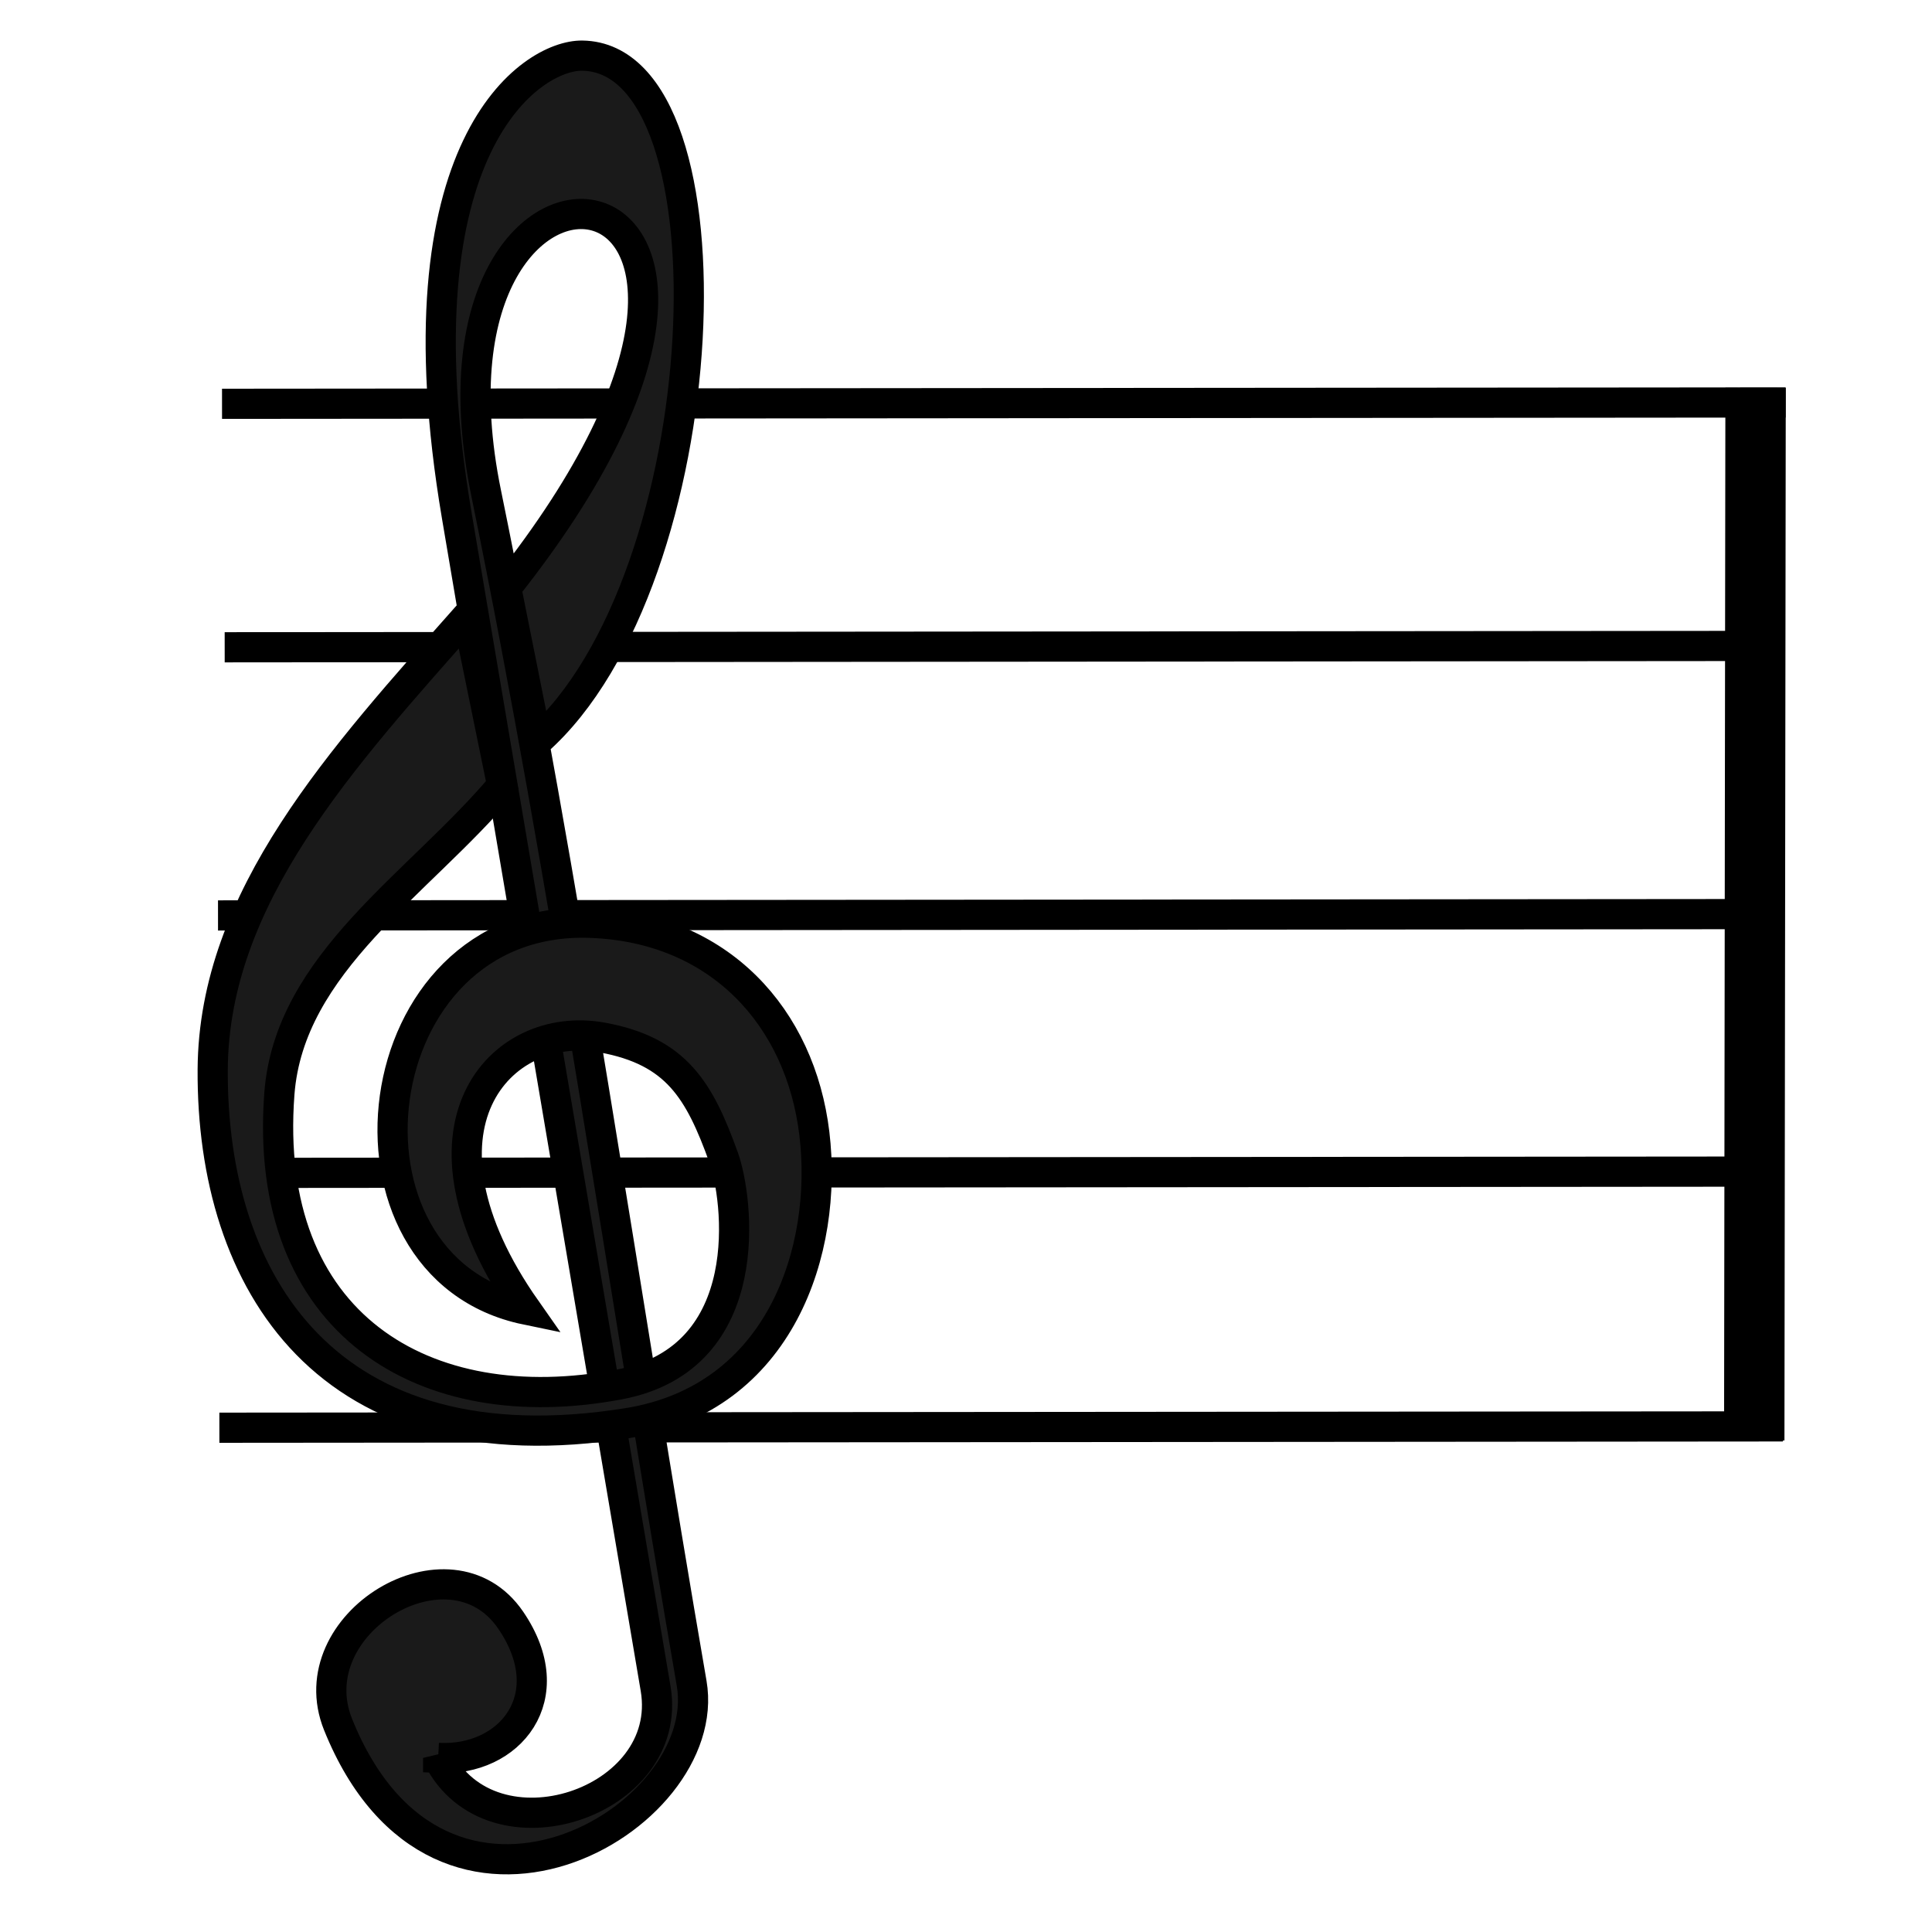
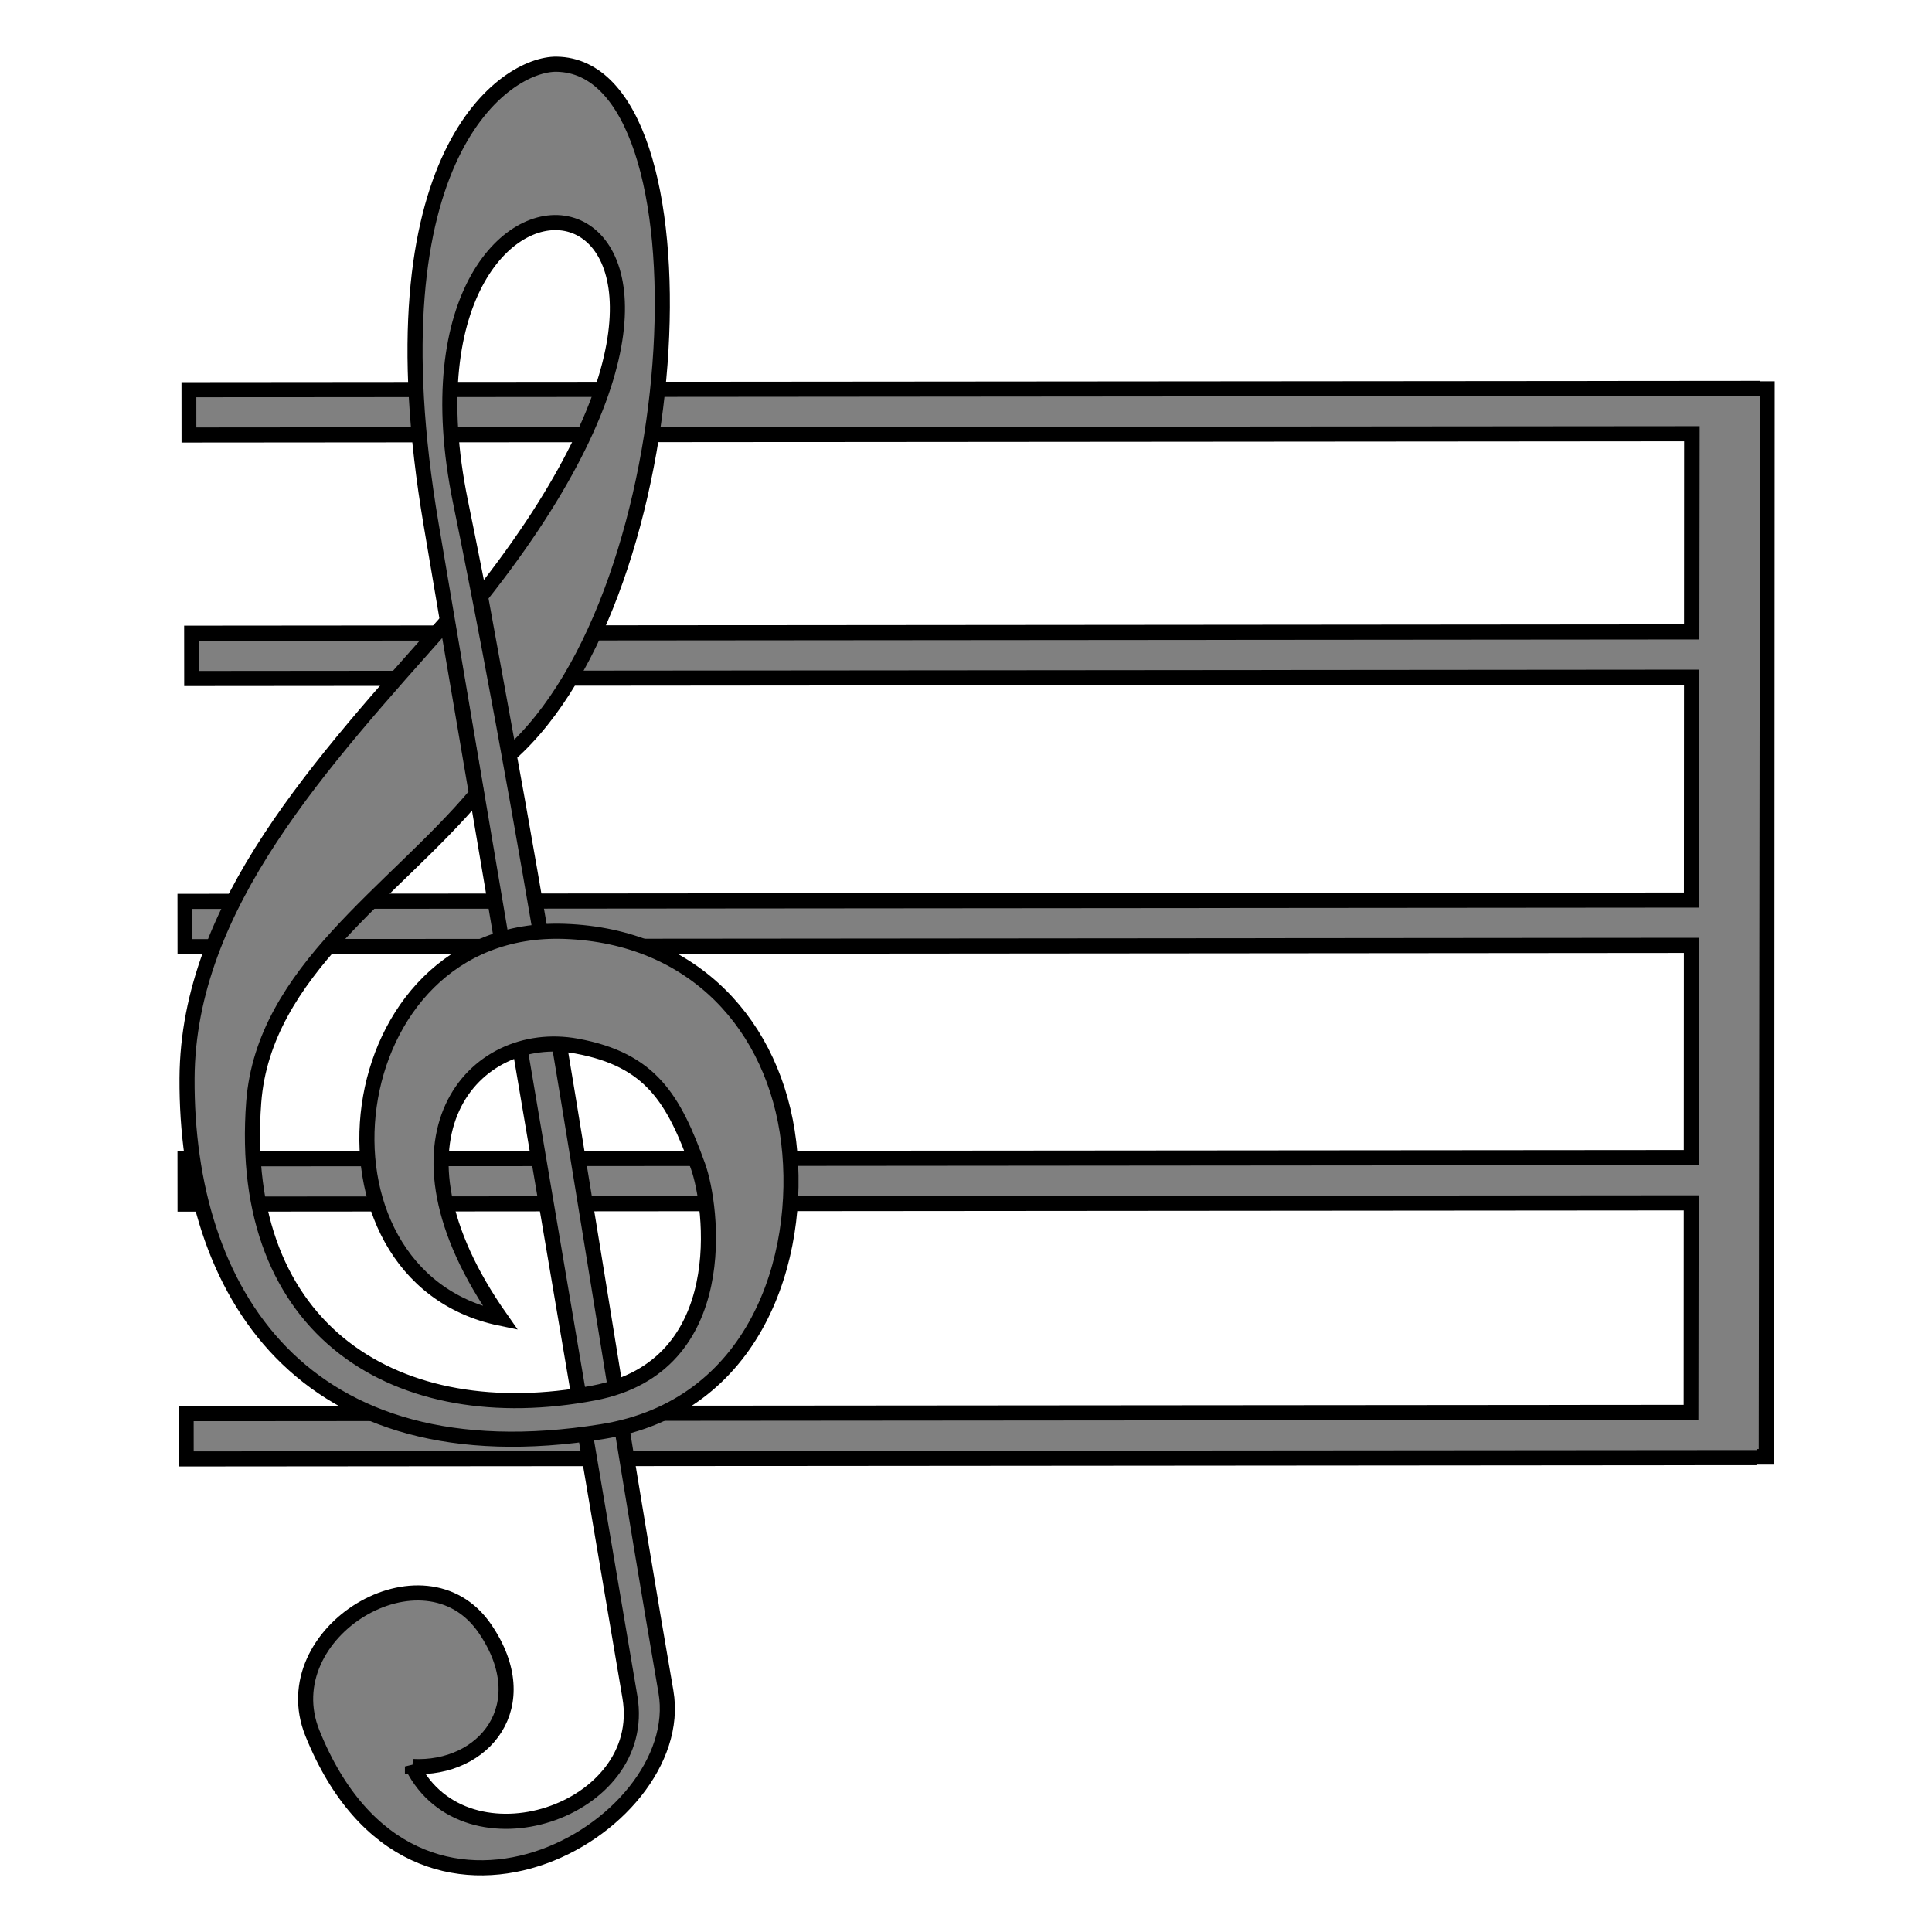
- <svg xmlns="http://www.w3.org/2000/svg" viewBox="0 0 64 64">
-   <g stroke="#000">
-     <path fill="none" d="M7.355 13.376l51.796-.044M7.443 21.442l51.442-.045M7.222 30.325l51.796-.045M7.222 38.854l51.796-.044M7.267 47.295l51.795-.044" />
-     <path fill="none" stroke-width="2" d="M58.156 12.846l-.044 34.87" />
-     <path fill="#1a1a1a" fill-rule="evenodd" d="M14.514 58.233c1.779 3.508 7.847 1.497 7.204-2.298L15.133 17.09c-2.08-12.276 2.477-15.27 4.154-15.247 5.271.071 4.535 17.382-1.502 22.715l-1.017-5.082c11.797-14.88-3.474-16.877-.663-3.138 2.688 13.139 4.538 26.281 6.806 39.421.782 4.525-8.32 9.787-11.711 1.37-1.347-3.341 3.71-6.404 5.718-3.458 1.737 2.546-.032 4.688-2.404 4.563z" />
-     <path fill="#1a1a1a" fill-rule="evenodd" d="M15.487 20.403C11.33 25.1 7.079 29.711 7.046 35.43c-.041 7.032 3.78 13.304 13.744 11.712 5.08-.812 6.648-5.754 6.187-9.59-.46-3.832-3.124-6.832-7.424-6.983-7.63-.27-8.926 11.408-2.122 12.816-4.2-5.98-.887-9.637 2.52-9.016 2.46.45 3.217 1.748 4.021 3.978.467 1.295 1.199 6.63-3.447 7.513-6.469 1.229-11.848-2.002-11.27-9.634.33-4.338 4.636-6.945 7.38-10.21z" />
+ <svg xmlns="http://www.w3.org/2000/svg" version="1.1" viewBox="0 0 64 64">
+   <g fill="none" stroke="#000">
+     <path d="m57.29 12.631-0.017 35.886" stroke-width="3" />
+     <path d="m6.013 13.66 52.287-0.044m-52.199 8.11 51.933-0.045m-52.154 8.928 52.287-0.045m-52.287 8.574 52.287-0.044m-52.242 8.485 52.286-0.044" stroke-width="2" />
+   </g>
+   <path d="m57.305 13.13-0.044 34.87" fill="#808080" stroke="#808080" stroke-width="2" />
+   <path d="m6.504 13.66 51.796-0.044m-51.708 8.11 51.442-0.045m-51.663 8.928 51.796-0.045m-51.796 8.574 51.796-0.044m-51.751 8.485 51.795-0.044" fill="#808080" stroke="#808080" />
+   <g fill="#808080" fill-rule="evenodd" stroke="#000" stroke-width=".5">
+     <path d="m13.663 58.517c1.779 3.508 7.847 1.497 7.204-2.298l-6.585-38.845c-2.08-12.276 2.477-15.27 4.154-15.247 5.271 0.071 4.473 17.538-1.564 22.871l-0.955-5.238c11.797-14.88-3.474-16.877-0.663-3.138 2.688 13.139 4.538 26.281 6.806 39.421 0.782 4.525-8.32 9.787-11.711 1.37-1.347-3.341 3.71-6.404 5.718-3.458 1.737 2.546-0.032 4.688-2.404 4.563z" />
+     <path d="m14.808 20.578c-4.157 4.697-8.579 9.417-8.612 15.136-0.041 7.032 3.78 13.304 13.744 11.712 5.08-0.812 6.648-5.754 6.187-9.59-0.46-3.832-3.124-6.832-7.424-6.983-7.63-0.27-8.926 11.408-2.122 12.816-4.2-5.98-0.887-9.637 2.52-9.016 2.46 0.45 3.217 1.748 4.021 3.978 0.467 1.295 1.199 6.63-3.447 7.513-6.469 1.229-11.848-2.002-11.27-9.634 0.33-4.338 4.636-6.945 7.38-10.21z" />
  </g>
</svg>
